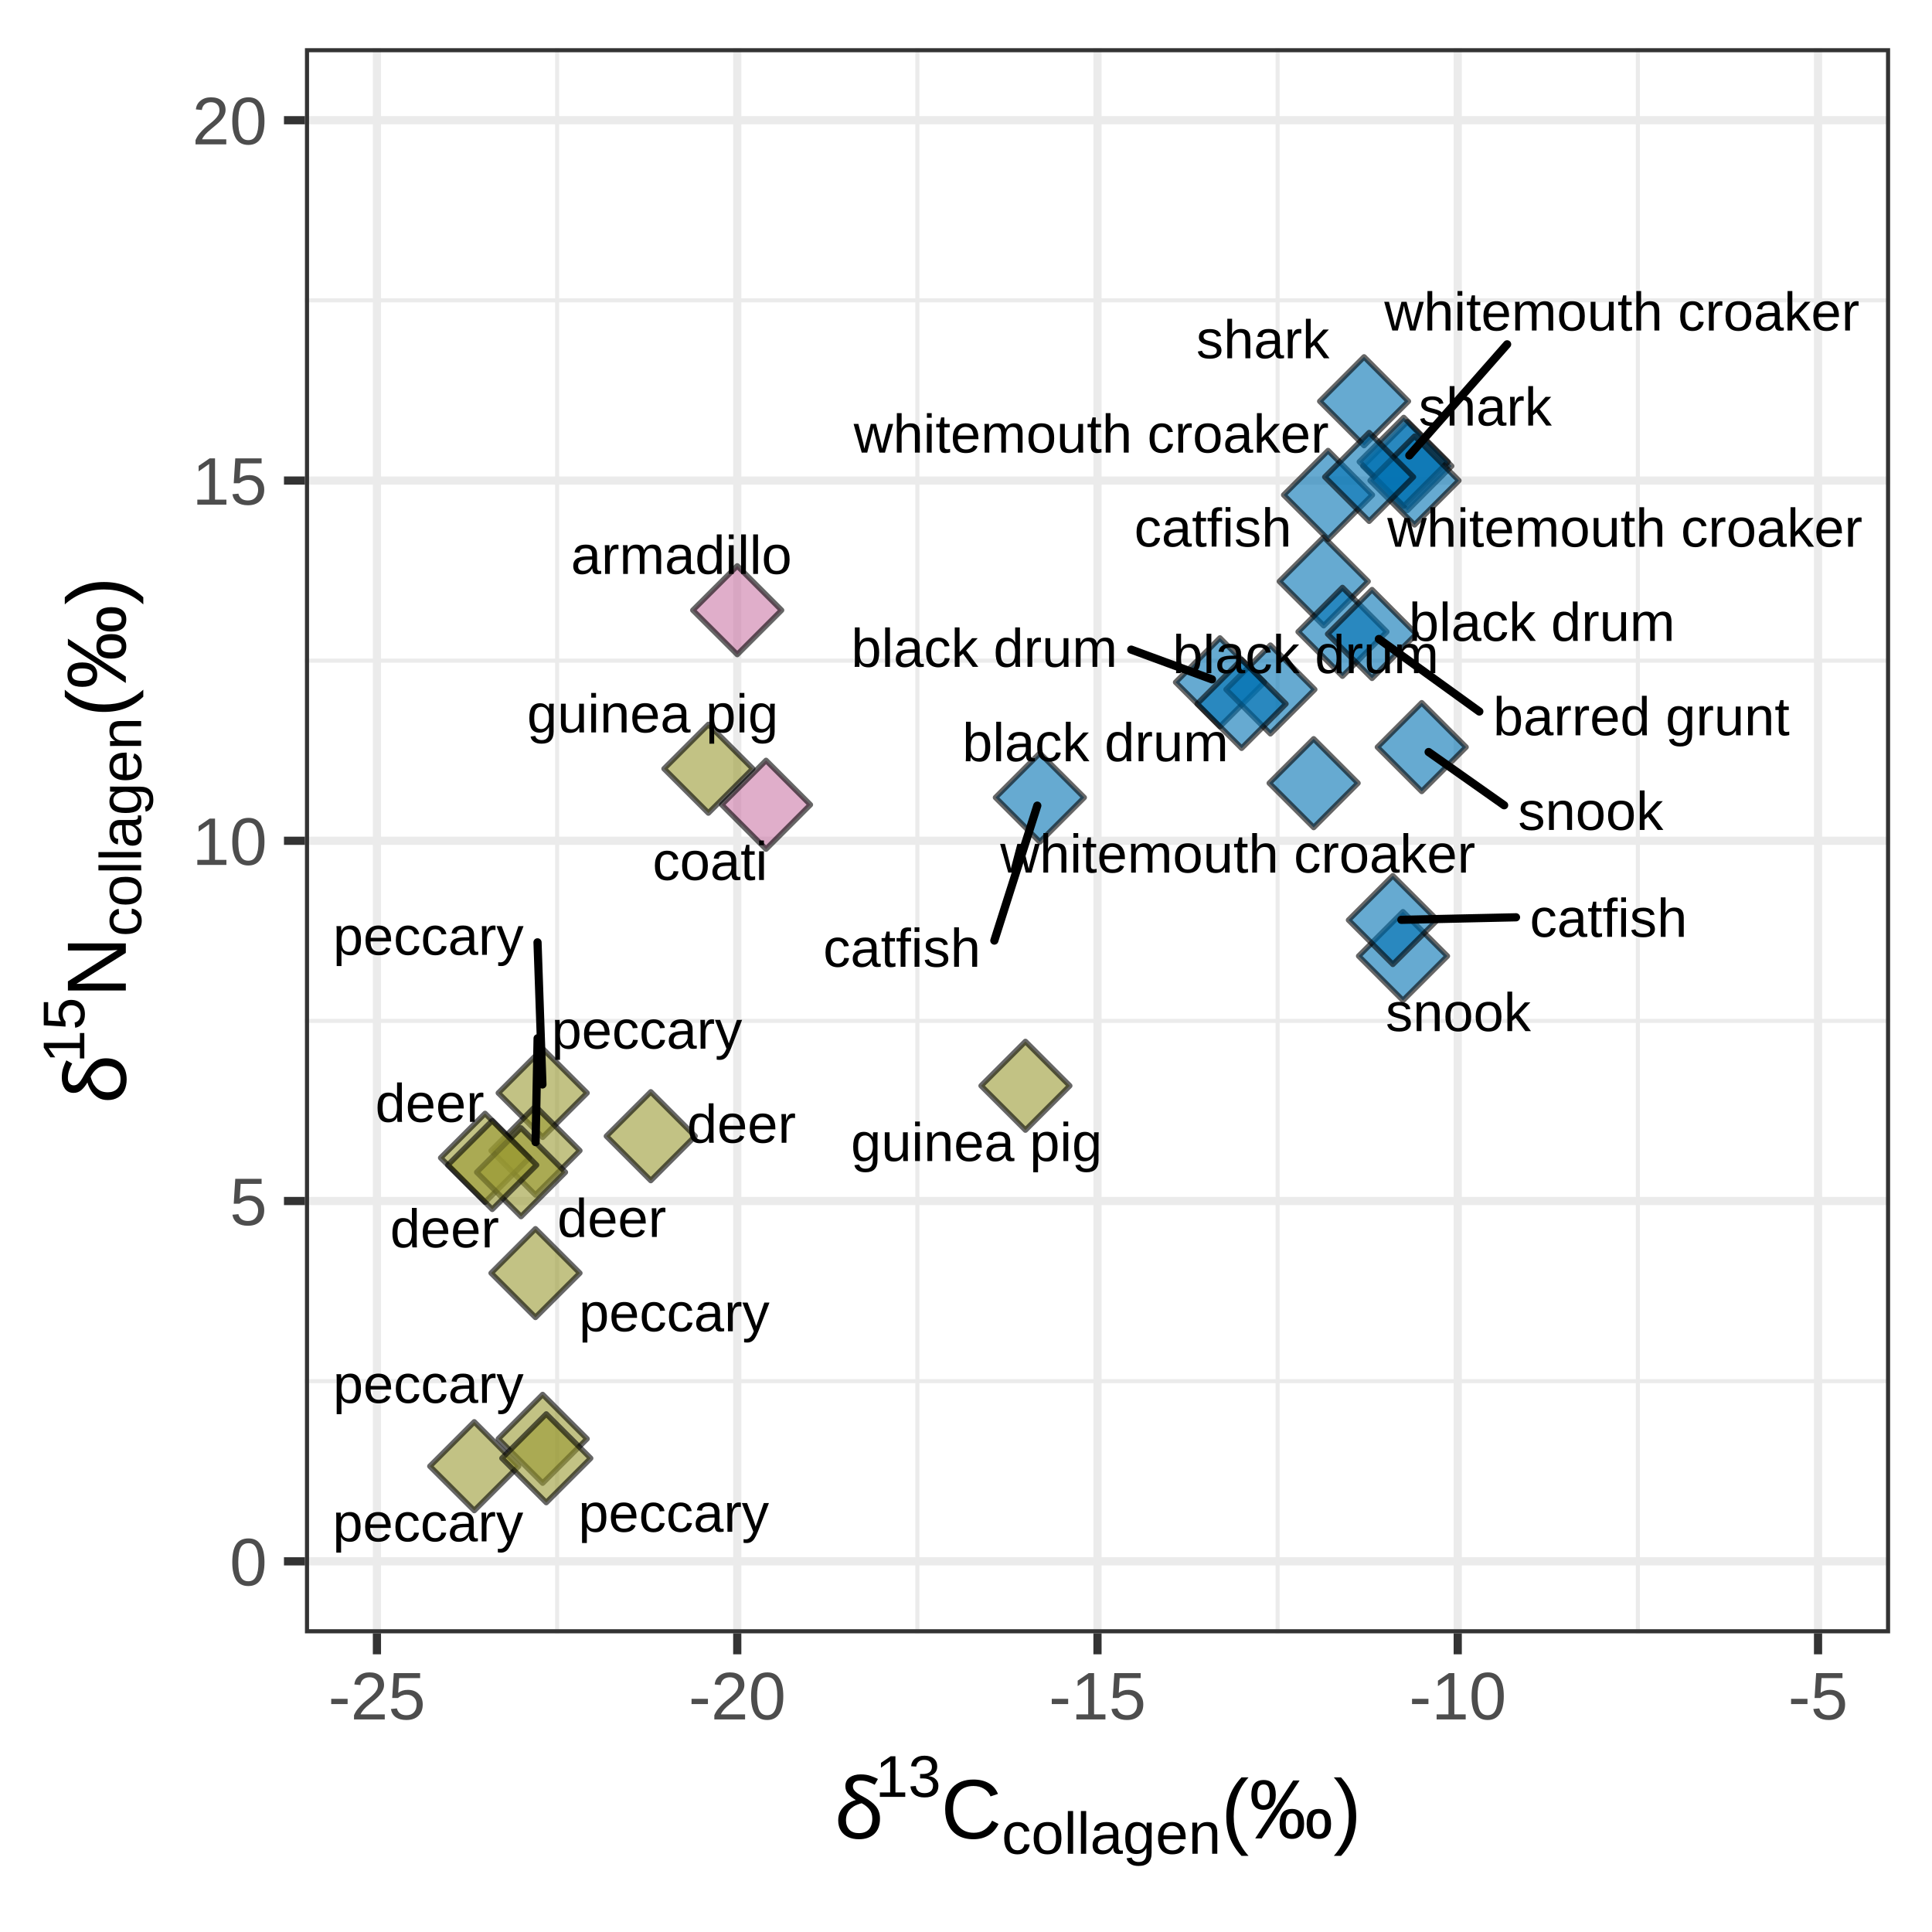
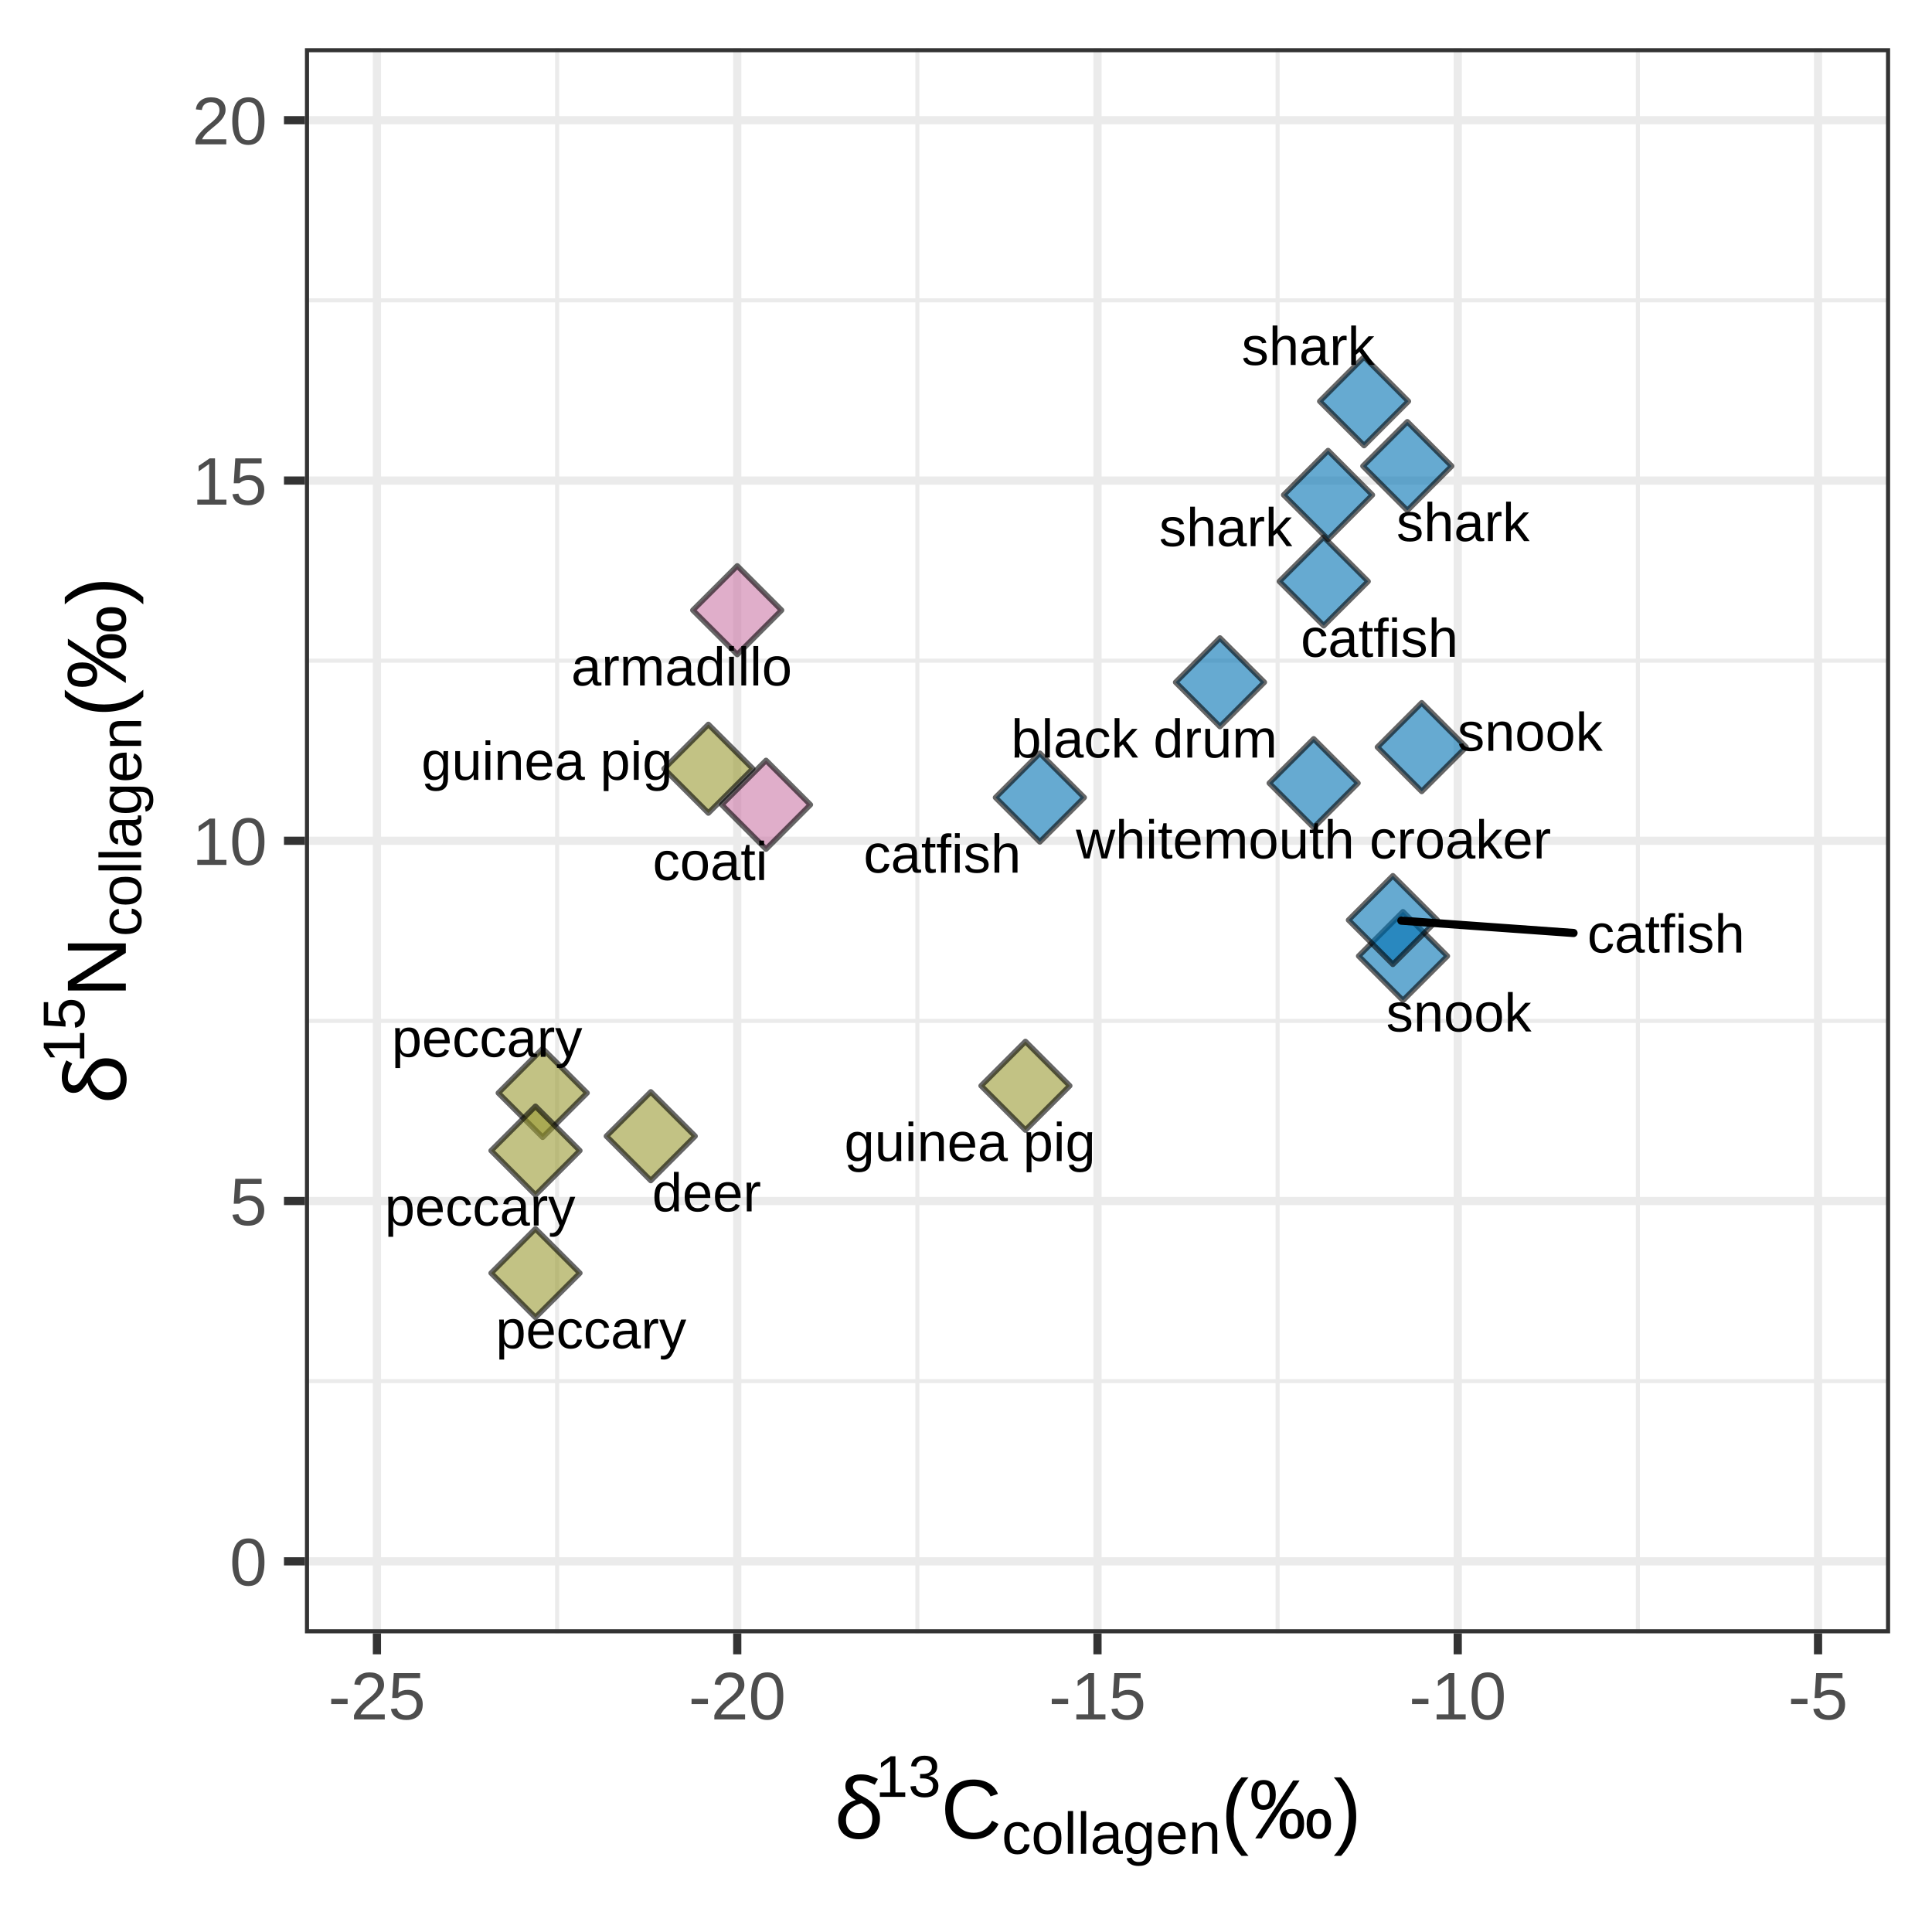
<svg xmlns="http://www.w3.org/2000/svg" width="252.28pt" height="252.28pt" viewBox="0 0 252.28 252.28">
  <g class="svglite">
    <defs>
      <style type="text/css">
    .svglite line, .svglite polyline, .svglite polygon, .svglite path, .svglite rect, .svglite circle {
      fill: none;
      stroke: #000000;
      stroke-linecap: round;
      stroke-linejoin: round;
      stroke-miterlimit: 10.00;
    }
    .svglite text {
      white-space: pre;
    }
    .svglite g.glyphgroup path {
      fill: inherit;
      stroke: none;
    }
  </style>
    </defs>
    <rect width="100%" height="100%" style="stroke: none; fill: #FFFFFF;" />
    <defs>
      <clipPath id="cpMC4wMHwyNTIuMjh8MC4wMHwyNTIuMjg=">
        <rect x="0.00" y="0.00" width="252.28" height="252.28" />
      </clipPath>
    </defs>
    <g clip-path="url(#cpMC4wMHwyNTIuMjh8MC4wMHwyNTIuMjg=)">
</g>
    <defs>
      <clipPath id="cpMC4wMHwyNTIuMjh8MC44MnwyNTEuNDc=">
        <rect x="0.00" y="0.82" width="252.28" height="250.65" />
      </clipPath>
    </defs>
    <g clip-path="url(#cpMC4wMHwyNTIuMjh8MC44MnwyNTEuNDc=)">
      <rect x="0.00" y="0.82" width="252.28" height="250.65" style="stroke-width: 1.07; stroke: #FFFFFF; fill: #FFFFFF;" />
    </g>
    <g clip-path="url(#cpMC4wMHwyNTIuMjh8MC4wMHwyNTIuMjg=)">
</g>
    <defs>
      <clipPath id="cpMzkuODJ8MjQ2LjgwfDYuMjl8MjEzLjI4">
        <rect x="39.82" y="6.29" width="206.99" height="206.99" />
      </clipPath>
    </defs>
    <g clip-path="url(#cpMzkuODJ8MjQ2LjgwfDYuMjl8MjEzLjI4)">
      <rect x="39.82" y="6.29" width="206.99" height="206.99" style="stroke-width: 1.07; stroke: none; fill: #FFFFFF;" />
      <polyline points="39.82,180.35 246.80,180.35 " style="stroke-width: 0.53; stroke: #EBEBEB; stroke-linecap: butt;" />
      <polyline points="39.82,133.31 246.80,133.31 " style="stroke-width: 0.53; stroke: #EBEBEB; stroke-linecap: butt;" />
      <polyline points="39.82,86.27 246.80,86.27 " style="stroke-width: 0.53; stroke: #EBEBEB; stroke-linecap: butt;" />
      <polyline points="39.82,39.22 246.80,39.22 " style="stroke-width: 0.53; stroke: #EBEBEB; stroke-linecap: butt;" />
      <polyline points="72.75,213.28 72.75,6.29 " style="stroke-width: 0.53; stroke: #EBEBEB; stroke-linecap: butt;" />
      <polyline points="119.79,213.28 119.79,6.29 " style="stroke-width: 0.53; stroke: #EBEBEB; stroke-linecap: butt;" />
      <polyline points="166.83,213.28 166.83,6.29 " style="stroke-width: 0.53; stroke: #EBEBEB; stroke-linecap: butt;" />
      <polyline points="213.87,213.28 213.87,6.29 " style="stroke-width: 0.53; stroke: #EBEBEB; stroke-linecap: butt;" />
      <polyline points="39.82,203.88 246.80,203.88 " style="stroke-width: 1.07; stroke: #EBEBEB; stroke-linecap: butt;" />
      <polyline points="39.82,156.83 246.80,156.83 " style="stroke-width: 1.07; stroke: #EBEBEB; stroke-linecap: butt;" />
      <polyline points="39.82,109.79 246.80,109.79 " style="stroke-width: 1.07; stroke: #EBEBEB; stroke-linecap: butt;" />
      <polyline points="39.82,62.75 246.80,62.75 " style="stroke-width: 1.07; stroke: #EBEBEB; stroke-linecap: butt;" />
      <polyline points="39.82,15.70 246.80,15.70 " style="stroke-width: 1.07; stroke: #EBEBEB; stroke-linecap: butt;" />
      <polyline points="49.22,213.28 49.22,6.29 " style="stroke-width: 1.07; stroke: #EBEBEB; stroke-linecap: butt;" />
      <polyline points="96.27,213.28 96.27,6.29 " style="stroke-width: 1.07; stroke: #EBEBEB; stroke-linecap: butt;" />
      <polyline points="143.31,213.28 143.31,6.29 " style="stroke-width: 1.07; stroke: #EBEBEB; stroke-linecap: butt;" />
      <polyline points="190.35,213.28 190.35,6.29 " style="stroke-width: 1.07; stroke: #EBEBEB; stroke-linecap: butt;" />
      <polyline points="237.40,213.28 237.40,6.29 " style="stroke-width: 1.07; stroke: #EBEBEB; stroke-linecap: butt;" />
      <polygon points="183.20,130.64 189.00,124.84 183.20,119.05 177.41,124.84 " style="stroke-width: 0.71; stroke: #000000; stroke-opacity: 0.60; fill: #0072B2; fill-opacity: 0.60;" />
      <polygon points="159.30,94.88 165.10,89.09 159.30,83.30 153.51,89.09 " style="stroke-width: 0.71; stroke: #000000; stroke-opacity: 0.60; fill: #0072B2; fill-opacity: 0.60;" />
      <polygon points="135.78,109.94 141.58,104.14 135.78,98.35 129.99,104.14 " style="stroke-width: 0.71; stroke: #000000; stroke-opacity: 0.60; fill: #0072B2; fill-opacity: 0.60;" />
      <polygon points="181.88,125.93 187.68,120.14 181.88,114.35 176.09,120.14 " style="stroke-width: 0.71; stroke: #000000; stroke-opacity: 0.60; fill: #0072B2; fill-opacity: 0.60;" />
      <polygon points="171.54,108.06 177.33,102.26 171.54,96.47 165.74,102.26 " style="stroke-width: 0.71; stroke: #000000; stroke-opacity: 0.60; fill: #0072B2; fill-opacity: 0.60;" />
      <polygon points="185.65,103.35 191.44,97.56 185.65,91.76 179.86,97.56 " style="stroke-width: 0.71; stroke: #000000; stroke-opacity: 0.60; fill: #0072B2; fill-opacity: 0.60;" />
      <polygon points="172.85,81.71 178.65,75.92 172.85,70.13 167.06,75.92 " style="stroke-width: 0.71; stroke: #000000; stroke-opacity: 0.60; fill: #0072B2; fill-opacity: 0.60;" />
      <polygon points="173.42,70.42 179.21,64.63 173.42,58.83 167.62,64.63 " style="stroke-width: 0.71; stroke: #000000; stroke-opacity: 0.60; fill: #0072B2; fill-opacity: 0.60;" />
      <polygon points="178.12,58.19 183.91,52.40 178.12,46.60 172.33,52.40 " style="stroke-width: 0.71; stroke: #000000; stroke-opacity: 0.60; fill: #0072B2; fill-opacity: 0.60;" />
      <polygon points="183.77,66.66 189.56,60.86 183.77,55.07 177.97,60.86 " style="stroke-width: 0.71; stroke: #000000; stroke-opacity: 0.60; fill: #0072B2; fill-opacity: 0.60;" />
      <polygon points="92.50,106.17 98.30,100.38 92.50,94.59 86.71,100.38 " style="stroke-width: 0.71; stroke: #000000; stroke-opacity: 0.60; fill: #999933; fill-opacity: 0.60;" />
      <polygon points="84.98,154.16 90.77,148.36 84.98,142.57 79.18,148.36 " style="stroke-width: 0.71; stroke: #000000; stroke-opacity: 0.60; fill: #999933; fill-opacity: 0.60;" />
      <polygon points="70.86,148.51 76.66,142.72 70.86,136.93 65.07,142.72 " style="stroke-width: 0.71; stroke: #000000; stroke-opacity: 0.60; fill: #999933; fill-opacity: 0.60;" />
      <polygon points="69.92,156.04 75.72,150.25 69.92,144.45 64.13,150.25 " style="stroke-width: 0.71; stroke: #000000; stroke-opacity: 0.60; fill: #999933; fill-opacity: 0.60;" />
      <polygon points="69.92,172.03 75.72,166.24 69.92,160.45 64.13,166.24 " style="stroke-width: 0.71; stroke: #000000; stroke-opacity: 0.60; fill: #999933; fill-opacity: 0.60;" />
      <polygon points="96.27,85.47 102.06,79.68 96.27,73.89 90.47,79.68 " style="stroke-width: 0.71; stroke: #000000; stroke-opacity: 0.60; fill: #CC79A7; fill-opacity: 0.60;" />
      <polygon points="133.90,147.57 139.69,141.78 133.90,135.99 128.11,141.78 " style="stroke-width: 0.71; stroke: #000000; stroke-opacity: 0.60; fill: #999933; fill-opacity: 0.60;" />
      <polygon points="100.03,110.88 105.82,105.08 100.03,99.29 94.24,105.08 " style="stroke-width: 0.71; stroke: #000000; stroke-opacity: 0.60; fill: #CC79A7; fill-opacity: 0.60;" />
-       <polygon points="175.30,88.30 181.09,82.50 175.30,76.71 169.51,82.50 " style="stroke-width: 0.71; stroke: #000000; stroke-opacity: 0.60; fill: #0072B2; fill-opacity: 0.60;" />
-       <polygon points="165.89,95.82 171.68,90.03 165.89,84.24 160.10,90.03 " style="stroke-width: 0.71; stroke: #000000; stroke-opacity: 0.60; fill: #0072B2; fill-opacity: 0.60;" />
-       <polygon points="162.13,97.71 167.92,91.91 162.13,86.12 156.33,91.91 " style="stroke-width: 0.71; stroke: #000000; stroke-opacity: 0.60; fill: #0072B2; fill-opacity: 0.60;" />
-       <polygon points="183.30,66.09 189.09,60.30 183.30,54.51 177.50,60.30 " style="stroke-width: 0.71; stroke: #000000; stroke-opacity: 0.60; fill: #0072B2; fill-opacity: 0.60;" />
-       <polygon points="184.71,68.54 190.50,62.75 184.71,56.95 178.91,62.75 " style="stroke-width: 0.71; stroke: #000000; stroke-opacity: 0.60; fill: #0072B2; fill-opacity: 0.60;" />
-       <polygon points="178.78,68.07 184.57,62.28 178.78,56.48 172.99,62.28 " style="stroke-width: 0.71; stroke: #000000; stroke-opacity: 0.60; fill: #0072B2; fill-opacity: 0.60;" />
-       <polygon points="179.16,88.58 184.95,82.79 179.16,76.99 173.36,82.79 " style="stroke-width: 0.71; stroke: #000000; stroke-opacity: 0.60; fill: #0072B2; fill-opacity: 0.60;" />
-       <polygon points="61.93,197.25 67.72,191.46 61.93,185.66 56.13,191.46 " style="stroke-width: 0.71; stroke: #000000; stroke-opacity: 0.60; fill: #999933; fill-opacity: 0.60;" />
-       <polygon points="70.86,193.67 76.66,187.88 70.86,182.09 65.07,187.88 " style="stroke-width: 0.71; stroke: #000000; stroke-opacity: 0.60; fill: #999933; fill-opacity: 0.60;" />
-       <polygon points="71.33,196.21 77.13,190.42 71.33,184.63 65.54,190.42 " style="stroke-width: 0.71; stroke: #000000; stroke-opacity: 0.60; fill: #999933; fill-opacity: 0.60;" />
-       <polygon points="63.34,156.98 69.13,151.19 63.34,145.39 57.54,151.19 " style="stroke-width: 0.71; stroke: #000000; stroke-opacity: 0.60; fill: #999933; fill-opacity: 0.60;" />
-       <polygon points="68.04,158.86 73.83,153.07 68.04,147.28 62.25,153.07 " style="stroke-width: 0.71; stroke: #000000; stroke-opacity: 0.60; fill: #999933; fill-opacity: 0.60;" />
-       <polygon points="64.28,157.92 70.07,152.13 64.28,146.33 58.48,152.13 " style="stroke-width: 0.71; stroke: #000000; stroke-opacity: 0.60; fill: #999933; fill-opacity: 0.60;" />
-       <line x1="147.72" y1="84.83" x2="158.26" y2="88.71" style="stroke-width: 1.07;" />
-       <line x1="129.84" y1="122.82" x2="135.45" y2="105.20" style="stroke-width: 1.07;" />
-       <line x1="197.96" y1="119.78" x2="182.99" y2="120.11" style="stroke-width: 1.07;" />
-       <line x1="196.41" y1="105.15" x2="186.55" y2="98.20" style="stroke-width: 1.07;" />
-       <line x1="70.19" y1="123.05" x2="70.83" y2="141.61" style="stroke-width: 1.07;" />
-       <line x1="70.20" y1="135.58" x2="69.94" y2="149.14" style="stroke-width: 1.07;" />
-       <line x1="196.80" y1="44.96" x2="184.03" y2="59.47" style="stroke-width: 1.07;" />
-       <line x1="193.17" y1="92.91" x2="180.05" y2="83.44" style="stroke-width: 1.07;" />
-       <text x="190.42" y="134.64" text-anchor="middle" style="font-size: 7.11px; font-family: &quot;Arial&quot;;" textLength="18.98px" lengthAdjust="spacingAndGlyphs">snook</text>
-       <text x="128.53" y="87.08" text-anchor="middle" style="font-size: 7.11px; font-family: &quot;Arial&quot;;" textLength="34.78px" lengthAdjust="spacingAndGlyphs">black drum</text>
-       <text x="117.77" y="126.24" text-anchor="middle" style="font-size: 7.11px; font-family: &quot;Arial&quot;;" textLength="20.55px" lengthAdjust="spacingAndGlyphs">catfish</text>
-       <text x="210.04" y="122.33" text-anchor="middle" style="font-size: 7.11px; font-family: &quot;Arial&quot;;" textLength="20.55px" lengthAdjust="spacingAndGlyphs">catfish</text>
-       <text x="161.63" y="113.94" text-anchor="middle" style="font-size: 7.11px; font-family: &quot;Arial&quot;;" textLength="62.05px" lengthAdjust="spacingAndGlyphs">whitemouth croaker</text>
-       <text x="207.71" y="108.37" text-anchor="middle" style="font-size: 7.11px; font-family: &quot;Arial&quot;;" textLength="18.98px" lengthAdjust="spacingAndGlyphs">snook</text>
-       <text x="158.39" y="71.37" text-anchor="middle" style="font-size: 7.11px; font-family: &quot;Arial&quot;;" textLength="20.55px" lengthAdjust="spacingAndGlyphs">catfish</text>
-       <text x="164.90" y="46.78" text-anchor="middle" style="font-size: 7.11px; font-family: &quot;Arial&quot;;" textLength="17.41px" lengthAdjust="spacingAndGlyphs">shark</text>
-       <text x="193.94" y="55.57" text-anchor="middle" style="font-size: 7.11px; font-family: &quot;Arial&quot;;" textLength="17.41px" lengthAdjust="spacingAndGlyphs">shark</text>
-       <text x="85.23" y="95.64" text-anchor="middle" style="font-size: 7.11px; font-family: &quot;Arial&quot;;" textLength="32.80px" lengthAdjust="spacingAndGlyphs">guinea pig</text>
-       <text x="96.82" y="149.22" text-anchor="middle" style="font-size: 7.11px; font-family: &quot;Arial&quot;;" textLength="14.23px" lengthAdjust="spacingAndGlyphs">deer</text>
-       <text x="55.93" y="124.68" text-anchor="middle" style="font-size: 7.11px; font-family: &quot;Arial&quot;;" textLength="24.92px" lengthAdjust="spacingAndGlyphs">peccary</text>
-       <text x="84.46" y="136.93" text-anchor="middle" style="font-size: 7.11px; font-family: &quot;Arial&quot;;" textLength="24.92px" lengthAdjust="spacingAndGlyphs">peccary</text>
-       <text x="88.04" y="173.84" text-anchor="middle" style="font-size: 7.11px; font-family: &quot;Arial&quot;;" textLength="24.92px" lengthAdjust="spacingAndGlyphs">peccary</text>
-       <text x="88.98" y="74.94" text-anchor="middle" style="font-size: 7.11px; font-family: &quot;Arial&quot;;" textLength="28.84px" lengthAdjust="spacingAndGlyphs">armadillo</text>
-       <text x="127.52" y="151.61" text-anchor="middle" style="font-size: 7.11px; font-family: &quot;Arial&quot;;" textLength="32.80px" lengthAdjust="spacingAndGlyphs">guinea pig</text>
-       <text x="92.73" y="114.91" text-anchor="middle" style="font-size: 7.11px; font-family: &quot;Arial&quot;;" textLength="15.02px" lengthAdjust="spacingAndGlyphs">coati</text>
-       <text x="201.34" y="83.69" text-anchor="middle" style="font-size: 7.11px; font-family: &quot;Arial&quot;;" textLength="34.78px" lengthAdjust="spacingAndGlyphs">black drum</text>
-       <text x="170.50" y="87.90" text-anchor="middle" style="font-size: 7.11px; font-family: &quot;Arial&quot;;" textLength="34.78px" lengthAdjust="spacingAndGlyphs">black drum</text>
-       <text x="143.04" y="99.40" text-anchor="middle" style="font-size: 7.11px; font-family: &quot;Arial&quot;;" textLength="34.78px" lengthAdjust="spacingAndGlyphs">black drum</text>
-       <text x="211.79" y="43.16" text-anchor="middle" style="font-size: 7.11px; font-family: &quot;Arial&quot;;" textLength="62.05px" lengthAdjust="spacingAndGlyphs">whitemouth croaker</text>
-       <text x="212.18" y="71.39" text-anchor="middle" style="font-size: 7.11px; font-family: &quot;Arial&quot;;" textLength="62.05px" lengthAdjust="spacingAndGlyphs">whitemouth croaker</text>
-       <text x="142.50" y="59.10" text-anchor="middle" style="font-size: 7.11px; font-family: &quot;Arial&quot;;" textLength="62.05px" lengthAdjust="spacingAndGlyphs">whitemouth croaker</text>
-       <text x="214.33" y="96.01" text-anchor="middle" style="font-size: 7.11px; font-family: &quot;Arial&quot;;" textLength="38.73px" lengthAdjust="spacingAndGlyphs">barred grunt</text>
-       <text x="55.88" y="201.27" text-anchor="middle" style="font-size: 7.11px; font-family: &quot;Arial&quot;;" textLength="24.92px" lengthAdjust="spacingAndGlyphs">peccary</text>
-       <text x="55.93" y="183.19" text-anchor="middle" style="font-size: 7.11px; font-family: &quot;Arial&quot;;" textLength="24.92px" lengthAdjust="spacingAndGlyphs">peccary</text>
-       <text x="87.97" y="200.02" text-anchor="middle" style="font-size: 7.11px; font-family: &quot;Arial&quot;;" textLength="24.92px" lengthAdjust="spacingAndGlyphs">peccary</text>
-       <text x="56.12" y="146.50" text-anchor="middle" style="font-size: 7.11px; font-family: &quot;Arial&quot;;" textLength="14.23px" lengthAdjust="spacingAndGlyphs">deer</text>
-       <text x="79.89" y="161.52" text-anchor="middle" style="font-size: 7.11px; font-family: &quot;Arial&quot;;" textLength="14.23px" lengthAdjust="spacingAndGlyphs">deer</text>
-       <text x="58.06" y="162.88" text-anchor="middle" style="font-size: 7.11px; font-family: &quot;Arial&quot;;" textLength="14.23px" lengthAdjust="spacingAndGlyphs">deer</text>
+       <line x1="205.47" y1="121.83" x2="182.99" y2="120.22" style="stroke-width: 1.07;" />
+       <text x="190.49" y="134.69" text-anchor="middle" style="font-size: 7.11px; font-family: &quot;Arial&quot;;" textLength="18.98px" lengthAdjust="spacingAndGlyphs">snook</text>
+       <text x="149.41" y="98.92" text-anchor="middle" style="font-size: 7.11px; font-family: &quot;Arial&quot;;" textLength="34.78px" lengthAdjust="spacingAndGlyphs">black drum</text>
+       <text x="123.04" y="113.95" text-anchor="middle" style="font-size: 7.11px; font-family: &quot;Arial&quot;;" textLength="20.55px" lengthAdjust="spacingAndGlyphs">catfish</text>
+       <text x="217.55" y="124.38" text-anchor="middle" style="font-size: 7.11px; font-family: &quot;Arial&quot;;" textLength="20.55px" lengthAdjust="spacingAndGlyphs">catfish</text>
+       <text x="171.52" y="112.09" text-anchor="middle" style="font-size: 7.11px; font-family: &quot;Arial&quot;;" textLength="62.05px" lengthAdjust="spacingAndGlyphs">whitemouth croaker</text>
+       <text x="199.80" y="98.04" text-anchor="middle" style="font-size: 7.11px; font-family: &quot;Arial&quot;;" textLength="18.98px" lengthAdjust="spacingAndGlyphs">snook</text>
+       <text x="180.13" y="85.77" text-anchor="middle" style="font-size: 7.11px; font-family: &quot;Arial&quot;;" textLength="20.55px" lengthAdjust="spacingAndGlyphs">catfish</text>
+       <text x="160.05" y="71.32" text-anchor="middle" style="font-size: 7.11px; font-family: &quot;Arial&quot;;" textLength="17.41px" lengthAdjust="spacingAndGlyphs">shark</text>
+       <text x="170.82" y="47.66" text-anchor="middle" style="font-size: 7.11px; font-family: &quot;Arial&quot;;" textLength="17.41px" lengthAdjust="spacingAndGlyphs">shark</text>
+       <text x="191.04" y="70.66" text-anchor="middle" style="font-size: 7.11px; font-family: &quot;Arial&quot;;" textLength="17.41px" lengthAdjust="spacingAndGlyphs">shark</text>
+       <text x="71.43" y="101.83" text-anchor="middle" style="font-size: 7.11px; font-family: &quot;Arial&quot;;" textLength="32.80px" lengthAdjust="spacingAndGlyphs">guinea pig</text>
+       <text x="92.27" y="158.18" text-anchor="middle" style="font-size: 7.11px; font-family: &quot;Arial&quot;;" textLength="14.23px" lengthAdjust="spacingAndGlyphs">deer</text>
+       <text x="63.59" y="138.00" text-anchor="middle" style="font-size: 7.11px; font-family: &quot;Arial&quot;;" textLength="24.92px" lengthAdjust="spacingAndGlyphs">peccary</text>
+       <text x="62.68" y="160.03" text-anchor="middle" style="font-size: 7.11px; font-family: &quot;Arial&quot;;" textLength="24.92px" lengthAdjust="spacingAndGlyphs">peccary</text>
+       <text x="77.17" y="176.06" text-anchor="middle" style="font-size: 7.11px; font-family: &quot;Arial&quot;;" textLength="24.92px" lengthAdjust="spacingAndGlyphs">peccary</text>
+       <text x="89.01" y="89.51" text-anchor="middle" style="font-size: 7.11px; font-family: &quot;Arial&quot;;" textLength="28.84px" lengthAdjust="spacingAndGlyphs">armadillo</text>
+       <text x="126.66" y="151.60" text-anchor="middle" style="font-size: 7.11px; font-family: &quot;Arial&quot;;" textLength="32.80px" lengthAdjust="spacingAndGlyphs">guinea pig</text>
+       <text x="92.74" y="114.92" text-anchor="middle" style="font-size: 7.11px; font-family: &quot;Arial&quot;;" textLength="15.02px" lengthAdjust="spacingAndGlyphs">coati</text>
      <rect x="39.82" y="6.29" width="206.99" height="206.99" style="stroke-width: 1.07; stroke: #333333;" />
    </g>
    <g clip-path="url(#cpMC4wMHwyNTIuMjh8MC4wMHwyNTIuMjg=)">
      <text x="34.88" y="207.03" text-anchor="end" style="font-size: 8.80px;fill: #4D4D4D; font-family: &quot;Arial&quot;;" textLength="4.89px" lengthAdjust="spacingAndGlyphs">0</text>
      <text x="34.88" y="159.98" text-anchor="end" style="font-size: 8.80px;fill: #4D4D4D; font-family: &quot;Arial&quot;;" textLength="4.89px" lengthAdjust="spacingAndGlyphs">5</text>
      <text x="34.88" y="112.94" text-anchor="end" style="font-size: 8.80px;fill: #4D4D4D; font-family: &quot;Arial&quot;;" textLength="9.78px" lengthAdjust="spacingAndGlyphs">10</text>
      <text x="34.88" y="65.90" text-anchor="end" style="font-size: 8.80px;fill: #4D4D4D; font-family: &quot;Arial&quot;;" textLength="9.78px" lengthAdjust="spacingAndGlyphs">15</text>
      <text x="34.88" y="18.85" text-anchor="end" style="font-size: 8.80px;fill: #4D4D4D; font-family: &quot;Arial&quot;;" textLength="9.78px" lengthAdjust="spacingAndGlyphs">20</text>
      <polyline points="37.08,203.88 39.82,203.88 " style="stroke-width: 1.07; stroke: #333333; stroke-linecap: butt;" />
      <polyline points="37.08,156.83 39.82,156.83 " style="stroke-width: 1.07; stroke: #333333; stroke-linecap: butt;" />
      <polyline points="37.08,109.79 39.82,109.79 " style="stroke-width: 1.07; stroke: #333333; stroke-linecap: butt;" />
      <polyline points="37.08,62.75 39.82,62.75 " style="stroke-width: 1.07; stroke: #333333; stroke-linecap: butt;" />
      <polyline points="37.08,15.70 39.82,15.70 " style="stroke-width: 1.07; stroke: #333333; stroke-linecap: butt;" />
      <polyline points="49.22,216.02 49.22,213.28 " style="stroke-width: 1.07; stroke: #333333; stroke-linecap: butt;" />
      <polyline points="96.27,216.02 96.27,213.28 " style="stroke-width: 1.07; stroke: #333333; stroke-linecap: butt;" />
      <polyline points="143.31,216.02 143.31,213.28 " style="stroke-width: 1.07; stroke: #333333; stroke-linecap: butt;" />
      <polyline points="190.35,216.02 190.35,213.28 " style="stroke-width: 1.07; stroke: #333333; stroke-linecap: butt;" />
      <polyline points="237.40,216.02 237.40,213.28 " style="stroke-width: 1.07; stroke: #333333; stroke-linecap: butt;" />
      <text x="49.22" y="224.52" text-anchor="middle" style="font-size: 8.80px;fill: #4D4D4D; font-family: &quot;Arial&quot;;" textLength="12.70px" lengthAdjust="spacingAndGlyphs">-25</text>
      <text x="96.27" y="224.52" text-anchor="middle" style="font-size: 8.80px;fill: #4D4D4D; font-family: &quot;Arial&quot;;" textLength="12.70px" lengthAdjust="spacingAndGlyphs">-20</text>
      <text x="143.31" y="224.52" text-anchor="middle" style="font-size: 8.80px;fill: #4D4D4D; font-family: &quot;Arial&quot;;" textLength="12.70px" lengthAdjust="spacingAndGlyphs">-15</text>
      <text x="190.35" y="224.52" text-anchor="middle" style="font-size: 8.80px;fill: #4D4D4D; font-family: &quot;Arial&quot;;" textLength="12.70px" lengthAdjust="spacingAndGlyphs">-10</text>
      <text x="237.40" y="224.52" text-anchor="middle" style="font-size: 8.80px;fill: #4D4D4D; font-family: &quot;Arial&quot;;" textLength="7.81px" lengthAdjust="spacingAndGlyphs">-5</text>
      <text x="108.86" y="240.06" style="font-size: 11.00px; font-family: &quot;Symbol&quot;;" textLength="5.44px" lengthAdjust="spacingAndGlyphs">δ</text>
      <text x="114.30" y="234.63" style="font-size: 7.70px; font-family: &quot;Arial&quot;;" textLength="8.56px" lengthAdjust="spacingAndGlyphs">13</text>
      <text x="122.86" y="240.06" style="font-size: 11.00px; font-family: &quot;Arial&quot;;" textLength="7.94px" lengthAdjust="spacingAndGlyphs">C</text>
      <text x="130.80" y="242.06" style="font-size: 7.70px; font-family: &quot;Arial&quot;;" textLength="3.84px" lengthAdjust="spacingAndGlyphs">c</text>
      <text x="134.65" y="242.06" style="font-size: 7.70px; font-family: &quot;Arial&quot;;" textLength="4.28px" lengthAdjust="spacingAndGlyphs">o</text>
      <text x="138.92" y="242.06" style="font-size: 7.70px; font-family: &quot;Arial&quot;;" textLength="1.70px" lengthAdjust="spacingAndGlyphs">l</text>
      <text x="140.63" y="242.06" style="font-size: 7.70px; font-family: &quot;Arial&quot;;" textLength="1.70px" lengthAdjust="spacingAndGlyphs">l</text>
      <text x="142.34" y="242.06" style="font-size: 7.70px; font-family: &quot;Arial&quot;;" textLength="4.28px" lengthAdjust="spacingAndGlyphs">a</text>
      <text x="146.61" y="242.06" style="font-size: 7.70px; font-family: &quot;Arial&quot;;" textLength="4.28px" lengthAdjust="spacingAndGlyphs">g</text>
      <text x="150.89" y="242.06" style="font-size: 7.70px; font-family: &quot;Arial&quot;;" textLength="4.28px" lengthAdjust="spacingAndGlyphs">e</text>
      <text x="155.17" y="242.06" style="font-size: 7.70px; font-family: &quot;Arial&quot;;" textLength="4.28px" lengthAdjust="spacingAndGlyphs">n</text>
      <text x="159.44" y="240.06" style="font-size: 11.00px; font-family: &quot;Arial&quot;;" textLength="18.31px" lengthAdjust="spacingAndGlyphs">(‰)</text>
      <text transform="translate(16.43,144.24) rotate(-90)" style="font-size: 11.00px; font-family: &quot;Symbol&quot;;" textLength="5.44px" lengthAdjust="spacingAndGlyphs">δ</text>
      <text transform="translate(11.01,138.80) rotate(-90)" style="font-size: 7.70px; font-family: &quot;Arial&quot;;" textLength="8.56px" lengthAdjust="spacingAndGlyphs">15</text>
      <text transform="translate(16.43,130.24) rotate(-90)" style="font-size: 11.00px; font-family: &quot;Arial&quot;;" textLength="7.94px" lengthAdjust="spacingAndGlyphs">N</text>
      <text transform="translate(18.43,122.30) rotate(-90)" style="font-size: 7.70px; font-family: &quot;Arial&quot;;" textLength="3.84px" lengthAdjust="spacingAndGlyphs">c</text>
      <text transform="translate(18.43,118.45) rotate(-90)" style="font-size: 7.70px; font-family: &quot;Arial&quot;;" textLength="4.28px" lengthAdjust="spacingAndGlyphs">o</text>
      <text transform="translate(18.43,114.17) rotate(-90)" style="font-size: 7.70px; font-family: &quot;Arial&quot;;" textLength="1.70px" lengthAdjust="spacingAndGlyphs">l</text>
      <text transform="translate(18.43,112.47) rotate(-90)" style="font-size: 7.70px; font-family: &quot;Arial&quot;;" textLength="1.70px" lengthAdjust="spacingAndGlyphs">l</text>
      <text transform="translate(18.43,110.76) rotate(-90)" style="font-size: 7.70px; font-family: &quot;Arial&quot;;" textLength="4.28px" lengthAdjust="spacingAndGlyphs">a</text>
      <text transform="translate(18.43,106.49) rotate(-90)" style="font-size: 7.70px; font-family: &quot;Arial&quot;;" textLength="4.28px" lengthAdjust="spacingAndGlyphs">g</text>
      <text transform="translate(18.43,102.21) rotate(-90)" style="font-size: 7.70px; font-family: &quot;Arial&quot;;" textLength="4.28px" lengthAdjust="spacingAndGlyphs">e</text>
      <text transform="translate(18.43,97.93) rotate(-90)" style="font-size: 7.70px; font-family: &quot;Arial&quot;;" textLength="4.28px" lengthAdjust="spacingAndGlyphs">n</text>
      <text transform="translate(16.43,93.65) rotate(-90)" style="font-size: 11.00px; font-family: &quot;Arial&quot;;" textLength="18.31px" lengthAdjust="spacingAndGlyphs">(‰)</text>
    </g>
  </g>
</svg>
